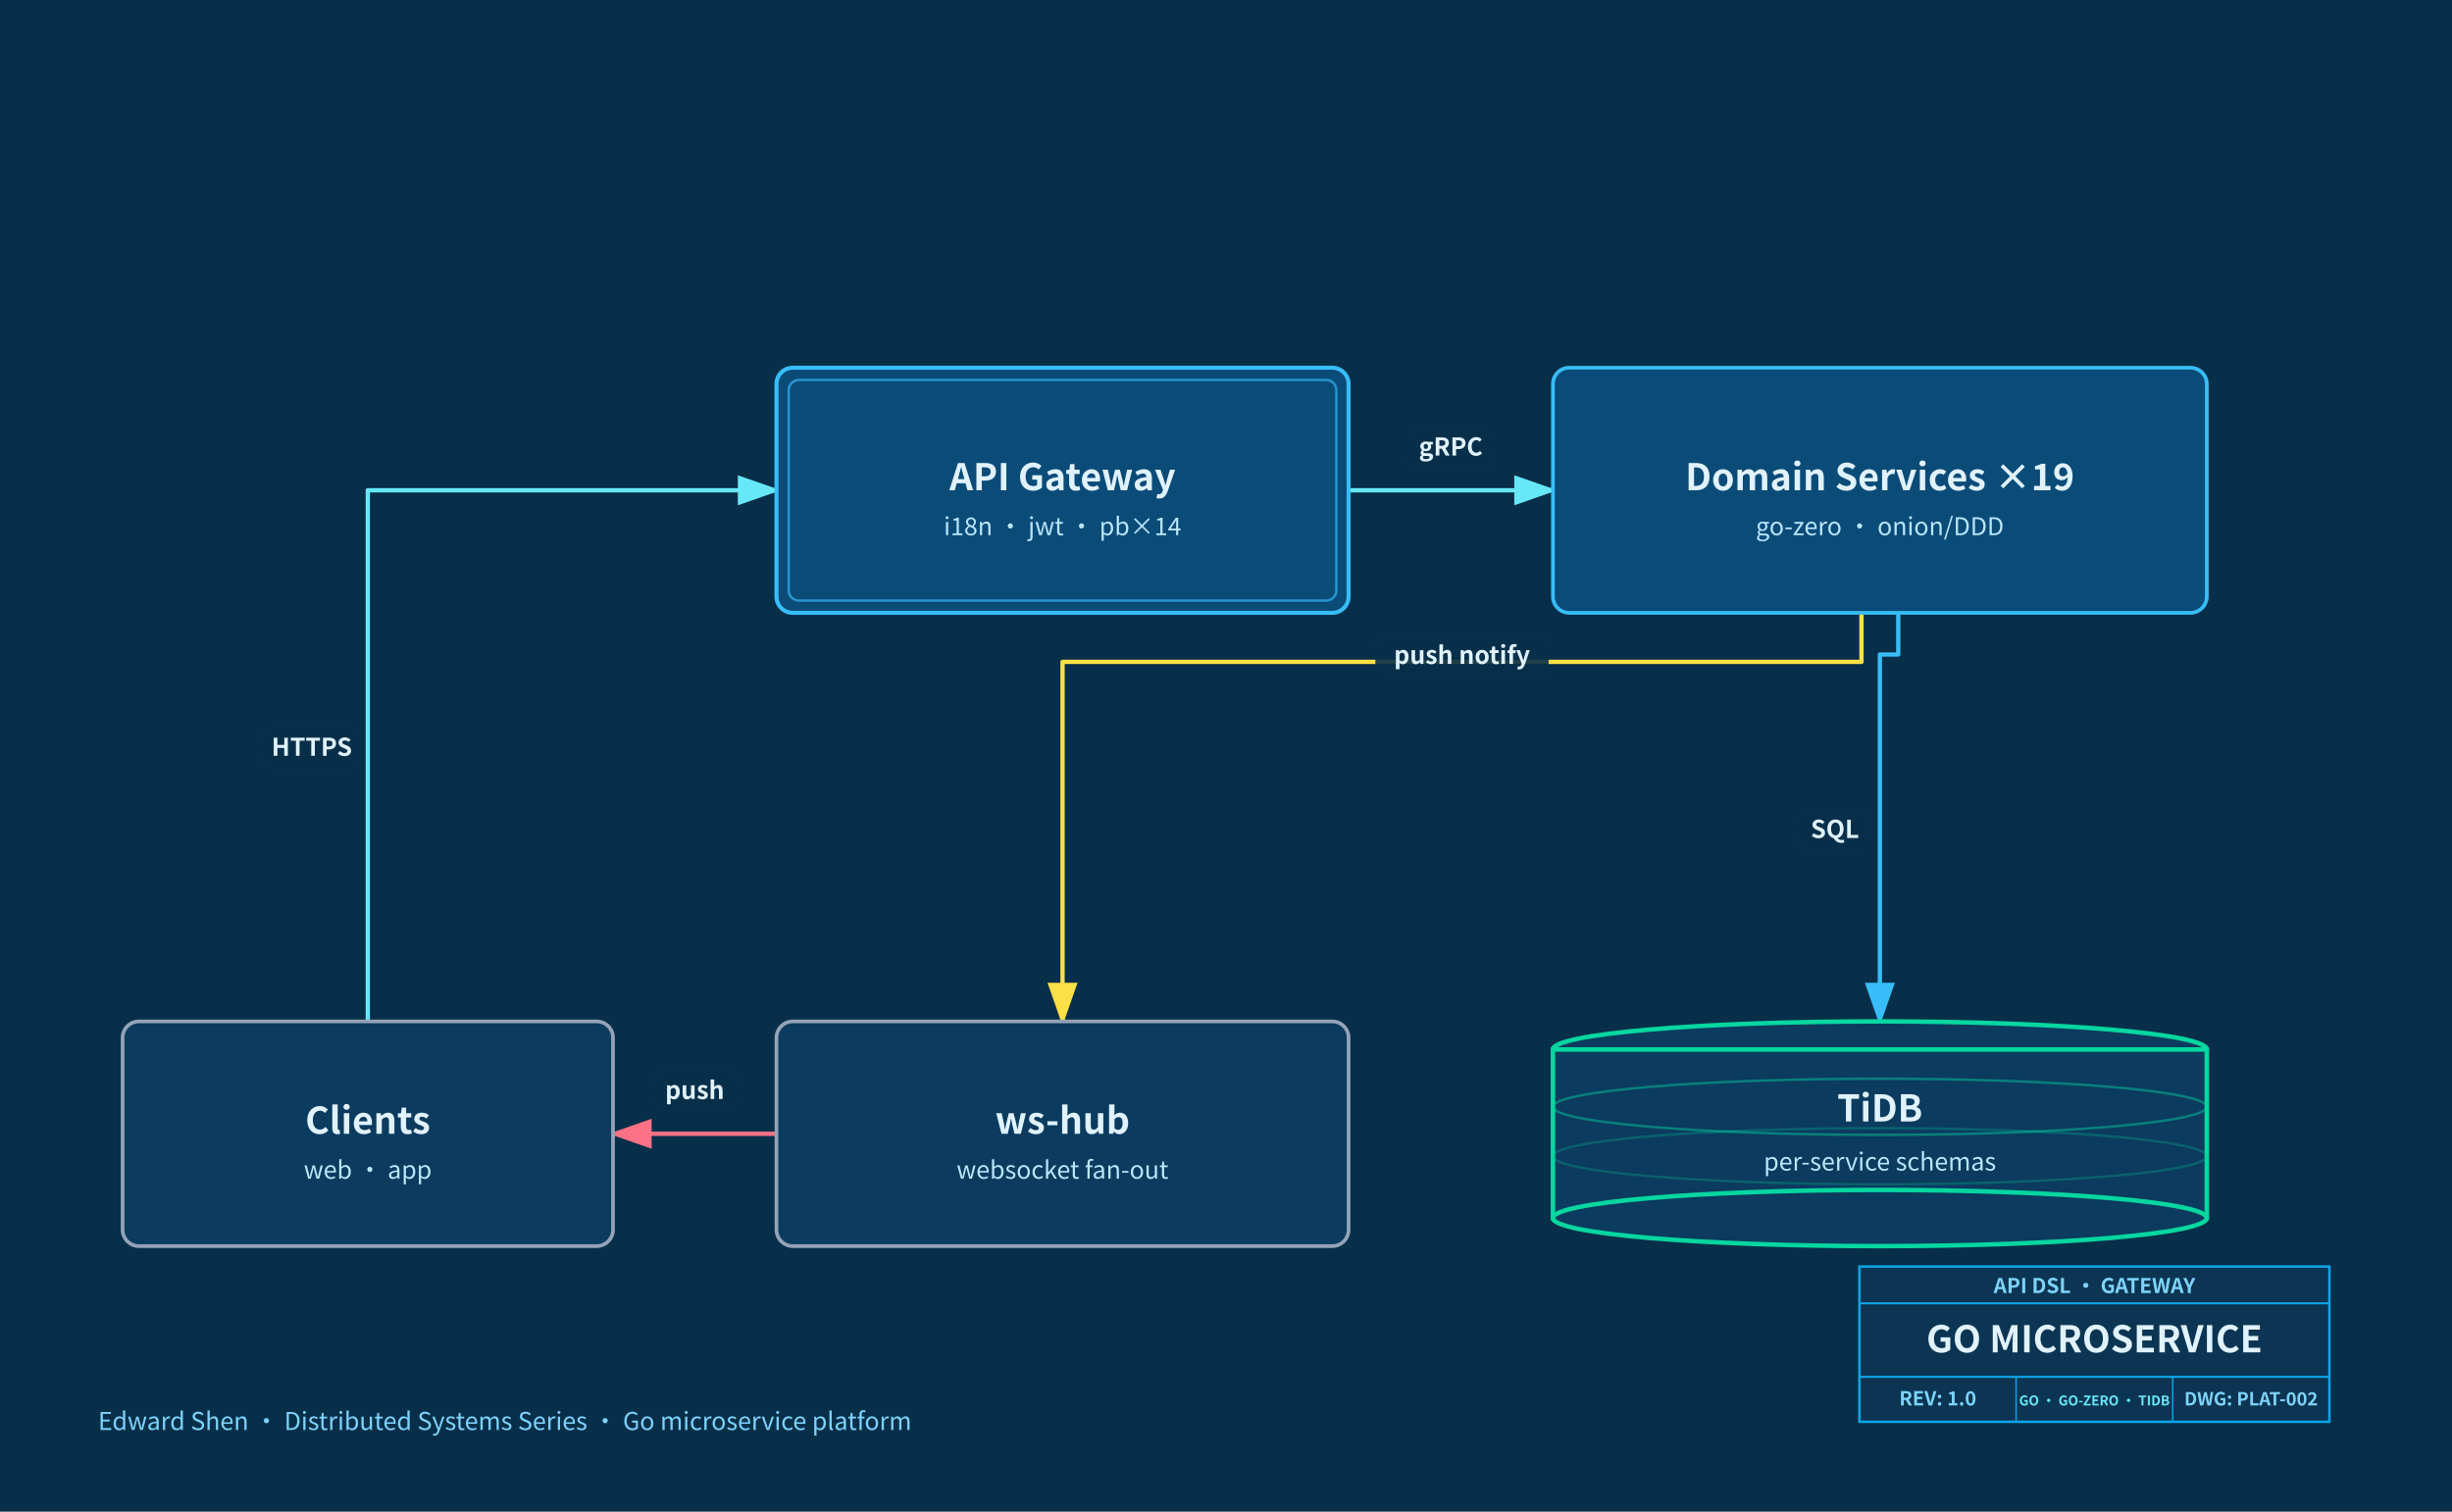
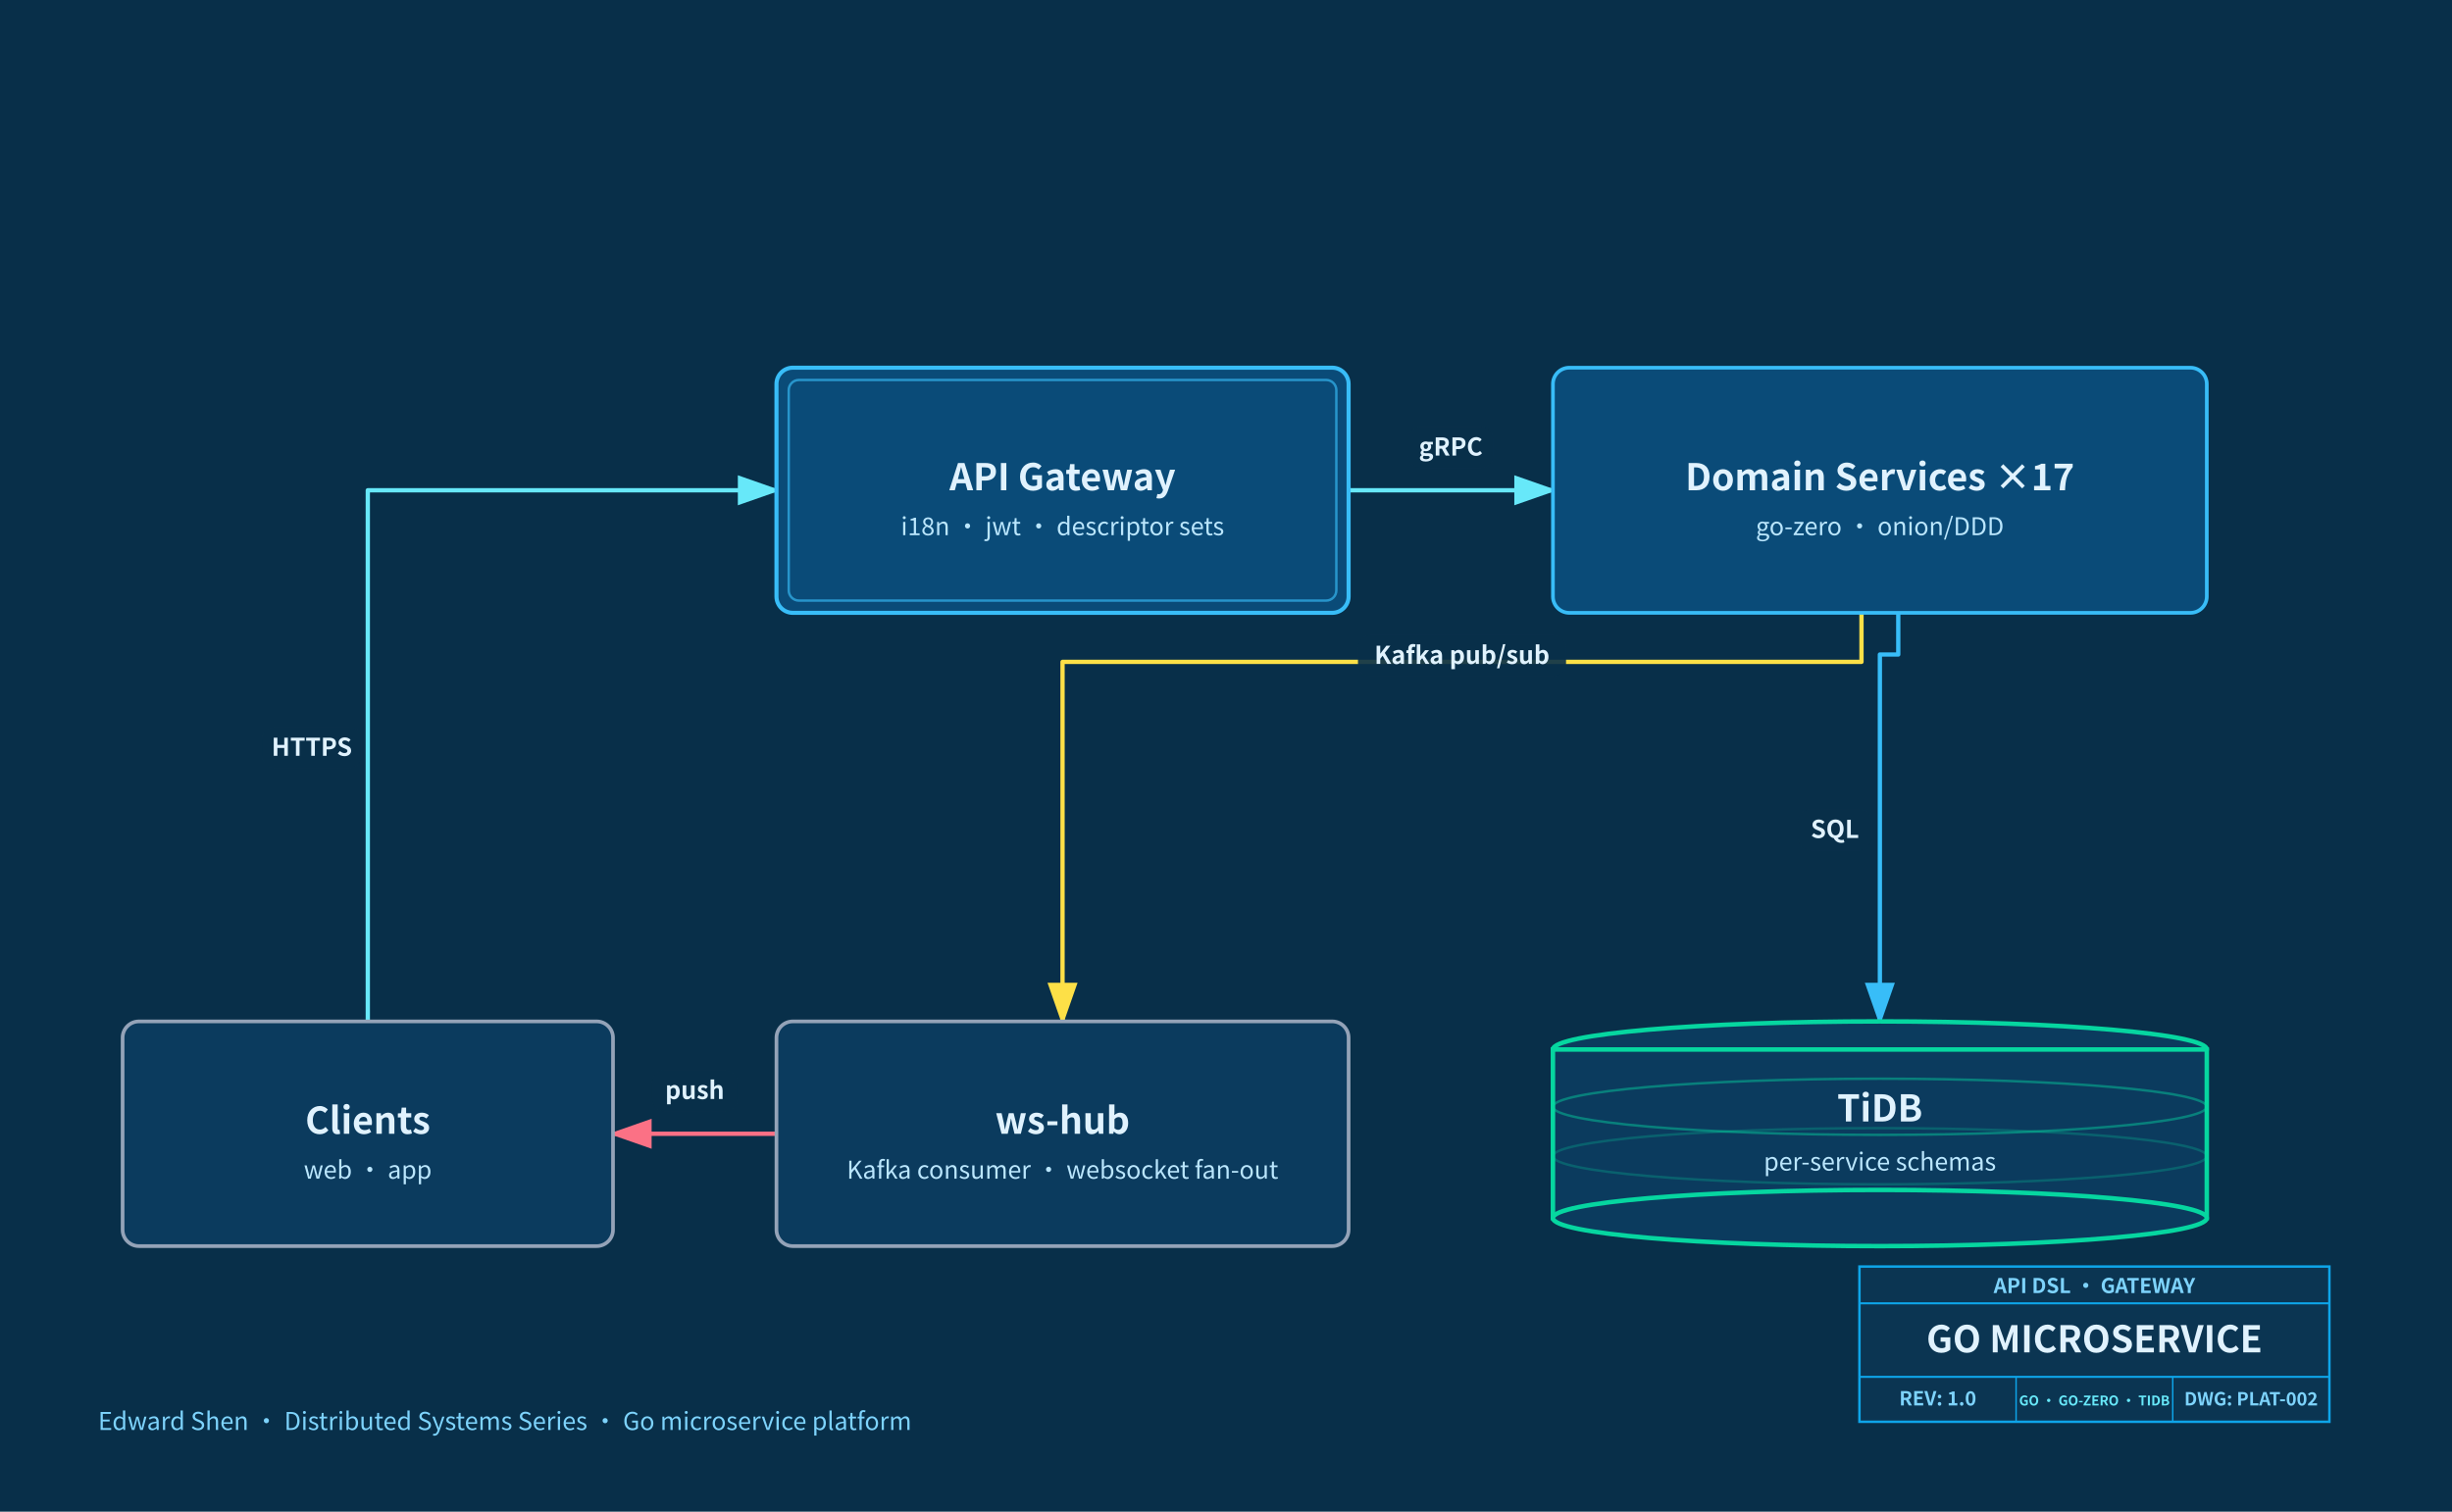
<svg xmlns="http://www.w3.org/2000/svg" viewBox="0 0 1200 740" width="1200" height="740" data-generator="fireworks-tech-graph" data-schema-version="1" data-text-metrics="heuristic-v1" data-style-id="3" data-visual-theme="Blueprint" data-diagram-type="architecture" data-motion-scene="" data-semantic-profile="generic" data-semantic-valid="true" data-quality-profile="standard" data-max-bends-per-edge="12" data-max-total-bends="100" data-max-route-stretch="5.0" data-max-bridged-crossings="8" data-min-node-gap="0.0" data-min-container-gutter="0.0" data-min-label-clearance="2.0" data-min-segment-length="0.0">
  <defs>
    <marker id="arrowA" markerWidth="10" markerHeight="7" refX="9" refY="3.5" orient="auto">
      <polygon points="0 0, 10 3.5, 0 7" fill="#67e8f9" />
    </marker>
    <marker id="arrowB" markerWidth="10" markerHeight="7" refX="9" refY="3.5" orient="auto">
      <polygon points="0 0, 10 3.5, 0 7" fill="#22d3ee" />
    </marker>
    <marker id="arrowC" markerWidth="10" markerHeight="7" refX="9" refY="3.5" orient="auto">
      <polygon points="0 0, 10 3.5, 0 7" fill="#38bdf8" />
    </marker>
    <marker id="arrowE" markerWidth="10" markerHeight="7" refX="9" refY="3.5" orient="auto">
      <polygon points="0 0, 10 3.5, 0 7" fill="#fde047" />
    </marker>
    <marker id="arrowF" markerWidth="10" markerHeight="7" refX="9" refY="3.5" orient="auto">
      <polygon points="0 0, 10 3.5, 0 7" fill="#c084fc" />
    </marker>
    <marker id="arrowG" markerWidth="10" markerHeight="7" refX="9" refY="3.5" orient="auto">
      <polygon points="0 0, 10 3.5, 0 7" fill="#fb7185" />
    </marker>
    <marker id="arrowH" markerWidth="10" markerHeight="7" refX="9" refY="3.5" orient="auto">
      <polygon points="0 0, 10 3.5, 0 7" fill="#bae6fd" />
    </marker>
    <pattern id="blueprintGrid" width="32" height="32" patternUnits="userSpaceOnUse">
      <path d="M 32 0 L 0 0 0 32" fill="none" stroke="#0ea5e9" stroke-opacity="0.12" stroke-width="1" />
    </pattern>
    <style>
    text { font-family: 'SF Mono', 'Fira Code', Menlo, 'Noto Sans CJK SC', 'Microsoft YaHei', 'SimHei', monospace; }
    .title { font-size: 30px; font-weight: 700; fill: #e0f2fe; }
    .subtitle { font-size: 14px; font-weight: 500; fill: #7dd3fc; }
    .section { font-size: 13px; font-weight: 700; fill: #67e8f9; letter-spacing: 1.4px; }
    .section-sub { font-size: 12px; font-weight: 500; fill: #7dd3fc; }
    .node-title { font-weight: 700; fill: #e0f2fe; }
    .node-sub { font-weight: 500; fill: #bae6fd; }
    .node-type { font-size: 11px; font-weight: 700; fill: #7dd3fc; letter-spacing: 0.08em; }
    .arrow-label { font-size: 12px; font-weight: 600; fill: #e0f2fe; }
    .legend { font-size: 12px; font-weight: 500; fill: #bae6fd; }
    .footnote { font-size: 12px; font-weight: 500; fill: #7dd3fc; }
    .metric-label { font-size: 8.5px; font-weight: 700; fill: #7dd3fc; text-transform: uppercase; }
    .metric-value { font-size: 9.5px; font-weight: 700; fill: #e0f2fe; }
    </style>
  </defs>
  <rect data-graph-role="background" width="1200.0" height="740.0" fill="#082f49" />
  <text x="600.0" y="56" text-anchor="middle" class="title" />
  <path id="http" data-graph-role="edge" data-edge-id="http" data-source="clients" data-target="gateway" data-edge-kind="flow" data-topic-id="" data-flow="control" data-motion-role="" data-motion-stage="" data-motion-order="" data-protocol="" data-via="" data-critical-path-id="" data-critical-hop="" data-critical-hops="" data-critical="false" data-bends="1" data-route-stretch="1.0" data-bridges="" d="M 180,500 L 180,240 L 380,240" fill="none" stroke="#67e8f9" stroke-width="2.1" stroke-linecap="round" stroke-linejoin="round" marker-end="url(#arrowA)" />
  <path id="grpc" data-graph-role="edge" data-edge-id="grpc" data-source="gateway" data-target="services" data-edge-kind="flow" data-topic-id="" data-flow="control" data-motion-role="" data-motion-stage="" data-motion-order="" data-protocol="" data-via="" data-critical-path-id="" data-critical-hop="" data-critical-hops="" data-critical="false" data-bends="0" data-route-stretch="1.0" data-bridges="" d="M 660,240 L 760,240" fill="none" stroke="#67e8f9" stroke-width="2.1" stroke-linecap="round" stroke-linejoin="round" marker-end="url(#arrowA)" />
  <path id="notify" data-graph-role="edge" data-edge-id="notify" data-source="services" data-target="wshub" data-edge-kind="flow" data-topic-id="" data-flow="data" data-motion-role="" data-motion-stage="" data-motion-order="" data-protocol="" data-via="" data-critical-path-id="" data-critical-hop="" data-critical-hops="" data-critical="false" data-bends="2" data-route-stretch="1.0" data-bridges="" d="M 911,300 L 911,324 L 520,324 L 520,500" fill="none" stroke="#fde047" stroke-width="2.1" stroke-linecap="round" stroke-linejoin="round" marker-end="url(#arrowE)" />
  <path id="sql" data-graph-role="edge" data-edge-id="sql" data-source="services" data-target="tidb" data-edge-kind="flow" data-topic-id="" data-flow="read" data-motion-role="" data-motion-stage="" data-motion-order="" data-protocol="" data-via="" data-critical-path-id="" data-critical-hop="" data-critical-hops="" data-critical="false" data-bends="2" data-route-stretch="1.0" data-bridges="" d="M 929,300 L 929,320.4 L 920,320.4 L 920,500" fill="none" stroke="#38bdf8" stroke-width="2.1" stroke-linecap="round" stroke-linejoin="round" marker-end="url(#arrowC)" />
  <path id="ws" data-graph-role="edge" data-edge-id="ws" data-source="wshub" data-target="clients" data-edge-kind="flow" data-topic-id="" data-flow="feedback" data-motion-role="" data-motion-stage="" data-motion-order="" data-protocol="" data-via="" data-critical-path-id="" data-critical-hop="" data-critical-hops="" data-critical="false" data-bends="0" data-route-stretch="1.0" data-bridges="" d="M 380,555 L 300,555" fill="none" stroke="#fb7185" stroke-width="2.1" stroke-linecap="round" stroke-linejoin="round" marker-end="url(#arrowG)" />
  <g id="node-clients" data-graph-role="node" data-node-id="clients" data-semantic-role="rect" data-motion-role="" data-motion-stage="" data-motion-order="" data-parent="" data-deployment-id="" data-topic-id="" data-span-id="" data-station-order="" data-status="" data-start-ms="" data-duration-ms="" data-parent-span="" data-graph-bounds="60,500,300,610">
    <rect x="60.0" y="500.0" width="240.0" height="110.0" rx="8.0" fill="#0b3b5e" stroke="#94a3b8" stroke-width="1.8" />
    <text data-text-role="title" data-full-text="Clients" data-text-max-width="216.0" x="180.0" y="555.0" text-anchor="middle" class="node-title" font-size="18">Clients</text>
    <text data-text-role="subtitle" data-full-text="web · app" data-text-max-width="216.0" x="180.0" y="577.0" text-anchor="middle" class="node-sub" font-size="12">web · app</text>
  </g>
  <g id="node-gateway" data-graph-role="node" data-node-id="gateway" data-semantic-role="double_rect" data-motion-role="" data-motion-stage="" data-motion-order="" data-parent="" data-deployment-id="" data-topic-id="" data-span-id="" data-station-order="" data-status="" data-start-ms="" data-duration-ms="" data-parent-span="" data-graph-bounds="380,180,660,300">
    <rect x="380.0" y="180.0" width="280.0" height="120.0" rx="8.0" fill="#0a4b78" stroke="#38bdf8" stroke-width="2.0" />
    <rect x="386.0" y="186.0" width="268.0" height="108.0" rx="5.0" fill="none" stroke="#38bdf8" stroke-width="1.2" opacity="0.65" />
    <text data-text-role="title" data-full-text="API Gateway" data-text-max-width="248.0" x="520.0" y="240.0" text-anchor="middle" class="node-title" font-size="18">API Gateway</text>
-     <text data-text-role="subtitle" data-full-text="i18n · jwt · pb×14" data-text-max-width="248.0" x="520.0" y="262.0" text-anchor="middle" class="node-sub" font-size="12">i18n · jwt · pb×14</text>
+     <text data-text-role="subtitle" data-full-text="i18n · jwt · descriptor sets" data-text-max-width="248.0" x="520.0" y="262.0" text-anchor="middle" class="node-sub" font-size="12">i18n · jwt · descriptor sets</text>
  </g>
  <g id="node-services" data-graph-role="node" data-node-id="services" data-semantic-role="rect" data-motion-role="" data-motion-stage="" data-motion-order="" data-parent="" data-deployment-id="" data-topic-id="" data-span-id="" data-station-order="" data-status="" data-start-ms="" data-duration-ms="" data-parent-span="" data-graph-bounds="760,180,1080,300">
    <rect x="760.0" y="180.0" width="320.0" height="120.0" rx="8.0" fill="#0a4b78" stroke="#38bdf8" stroke-width="1.8" />
-     <text data-text-role="title" data-full-text="Domain Services ×19" data-text-max-width="296.0" x="920.0" y="240.0" text-anchor="middle" class="node-title" font-size="18">Domain Services ×19</text>
+     <text data-text-role="title" data-full-text="Domain Services ×17" data-text-max-width="296.0" x="920.0" y="240.0" text-anchor="middle" class="node-title" font-size="18">Domain Services ×17</text>
    <text data-text-role="subtitle" data-full-text="go-zero · onion/DDD" data-text-max-width="296.0" x="920.0" y="262.0" text-anchor="middle" class="node-sub" font-size="12">go-zero · onion/DDD</text>
  </g>
  <g id="node-wshub" data-graph-role="node" data-node-id="wshub" data-semantic-role="rect" data-motion-role="" data-motion-stage="" data-motion-order="" data-parent="" data-deployment-id="" data-topic-id="" data-span-id="" data-station-order="" data-status="" data-start-ms="" data-duration-ms="" data-parent-span="" data-graph-bounds="380,500,660,610">
    <rect x="380.0" y="500.0" width="280.0" height="110.0" rx="8.0" fill="#0b3b5e" stroke="#94a3b8" stroke-width="1.8" />
    <text data-text-role="title" data-full-text="ws-hub" data-text-max-width="256.0" x="520.0" y="555.0" text-anchor="middle" class="node-title" font-size="18">ws-hub</text>
-     <text data-text-role="subtitle" data-full-text="websocket fan-out" data-text-max-width="256.0" x="520.0" y="577.0" text-anchor="middle" class="node-sub" font-size="12">websocket fan-out</text>
+     <text data-text-role="subtitle" data-full-text="Kafka consumer · websocket fan-out" data-text-max-width="256.0" x="520.0" y="577.0" text-anchor="middle" class="node-sub" font-size="12">Kafka consumer · websocket fan-out</text>
  </g>
  <g id="node-tidb" data-graph-role="node" data-node-id="tidb" data-semantic-role="cylinder" data-motion-role="" data-motion-stage="" data-motion-order="" data-parent="" data-deployment-id="" data-topic-id="" data-span-id="" data-station-order="" data-status="" data-start-ms="" data-duration-ms="" data-parent-span="" data-graph-bounds="760,500,1080,610">
    <ellipse cx="920.0" cy="513.75" rx="160.0" ry="13.75" fill="#0b3b5e" stroke="#06d6a0" stroke-width="2.2" />
    <rect x="760.0" y="513.75" width="320.0" height="82.5" fill="#0b3b5e" stroke="#06d6a0" stroke-width="2.2" />
    <ellipse cx="920.0" cy="596.25" rx="160.0" ry="13.75" fill="#0b3b5e" stroke="#06d6a0" stroke-width="2.2" />
    <ellipse cx="920.0" cy="541.8" rx="160.0" ry="13.75" fill="none" stroke="#06d6a0" stroke-opacity="0.45" stroke-width="1.2" />
    <ellipse cx="920.0" cy="566.0" rx="160.0" ry="13.75" fill="none" stroke="#06d6a0" stroke-opacity="0.25" stroke-width="1.2" />
    <text data-text-role="title" data-full-text="TiDB" data-text-max-width="296.0" x="920.0" y="549.0" text-anchor="middle" class="node-title" font-size="18">TiDB</text>
    <text data-text-role="subtitle" data-full-text="per-service schemas" data-text-max-width="296.0" x="920.0" y="573.0" text-anchor="middle" class="node-sub" font-size="12">per-service schemas</text>
  </g>
  <g id="http-label" data-graph-role="label" data-owner="http" data-graph-bounds="128.2,356,177,376">
    <rect x="128.2" y="356.0" width="48.8" height="20" rx="6" fill="#082f49" opacity="0.9" />
    <text x="152.6" y="370.0" text-anchor="middle" class="arrow-label">HTTPS</text>
  </g>
  <g id="grpc-label" data-graph-role="label" data-owner="grpc" data-graph-bounds="689.08,209,730.92,229">
    <rect x="689.08" y="209.0" width="41.84" height="20" rx="6" fill="#082f49" opacity="0.9" />
    <text x="710.0" y="223.0" text-anchor="middle" class="arrow-label">gRPC</text>
  </g>
-   <g id="notify-label" data-graph-role="label" data-owner="notify" data-graph-bounds="673.1,311,757.9,331">
-     <rect x="673.1" y="311.0" width="84.8" height="20" rx="6" fill="#082f49" opacity="0.9" />
-     <text x="715.5" y="325.0" text-anchor="middle" class="arrow-label">push notify</text>
+   <g id="notify-label" data-graph-role="label" data-owner="notify" data-graph-bounds="664.58,311,766.42,331">
+     <rect x="664.58" y="311.0" width="101.84" height="20" rx="6" fill="#082f49" opacity="0.9" />
+     <text x="715.5" y="325.0" text-anchor="middle" class="arrow-label">Kafka pub/sub</text>
  </g>
  <g id="sql-label" data-graph-role="label" data-owner="sql" data-graph-bounds="880,396.2,916,416.2">
    <rect x="880.0" y="396.2" width="36.0" height="20" rx="6" fill="#082f49" opacity="0.9" />
    <text x="898.0" y="410.2" text-anchor="middle" class="arrow-label">SQL</text>
  </g>
  <g id="ws-label" data-graph-role="label" data-owner="ws" data-graph-bounds="319.08,524,360.92,544">
    <rect x="319.08" y="524.0" width="41.84" height="20" rx="6" fill="#082f49" opacity="0.9" />
    <text x="340.0" y="538.0" text-anchor="middle" class="arrow-label">push</text>
  </g>
  <g id="blueprint-title-block" data-graph-role="reserved" data-graph-bounds="904,614,1146,702">
    <rect x="910.0" y="620.0" width="230.0" height="76.0" fill="#0b3552" stroke="#0ea5e9" stroke-width="1.2" />
    <line x1="910.0" y1="638.0" x2="1140.0" y2="638.0" stroke="#0ea5e9" stroke-width="1" />
    <line x1="910.0" y1="674.0" x2="1140.0" y2="674.0" stroke="#0ea5e9" stroke-width="1" />
    <line x1="986.667" y1="674.0" x2="986.667" y2="696.0" stroke="#0ea5e9" stroke-width="0.7" />
    <line x1="1063.333" y1="674.0" x2="1063.333" y2="696.0" stroke="#0ea5e9" stroke-width="0.7" />
    <text x="1025.0" y="633.0" text-anchor="middle" font-size="10" font-weight="600" fill="#7dd3fc">API DSL · GATEWAY</text>
    <text x="1025.0" y="662.0" text-anchor="middle" font-size="18" font-weight="700" fill="#e0f2fe">GO MICROSERVICE</text>
    <text x="948.333" y="688.0" text-anchor="middle" font-size="9.5" font-weight="600" fill="#7dd3fc">REV: 1.0</text>
    <text x="1025.0" y="688.0" text-anchor="middle" font-size="6.55" font-weight="600" fill="#67e8f9">GO · GO-ZERO · TIDB</text>
    <text x="1101.667" y="688.0" text-anchor="middle" font-size="8.86" font-weight="600" fill="#7dd3fc">DWG: PLAT-002</text>
  </g>
  <g id="footer" data-graph-role="reserved" data-graph-bounds="48,688,517,704">
    <text x="48.0" y="700.0" class="footnote">Edward Shen · Distributed Systems Series · Go microservice platform</text>
  </g>
</svg>
